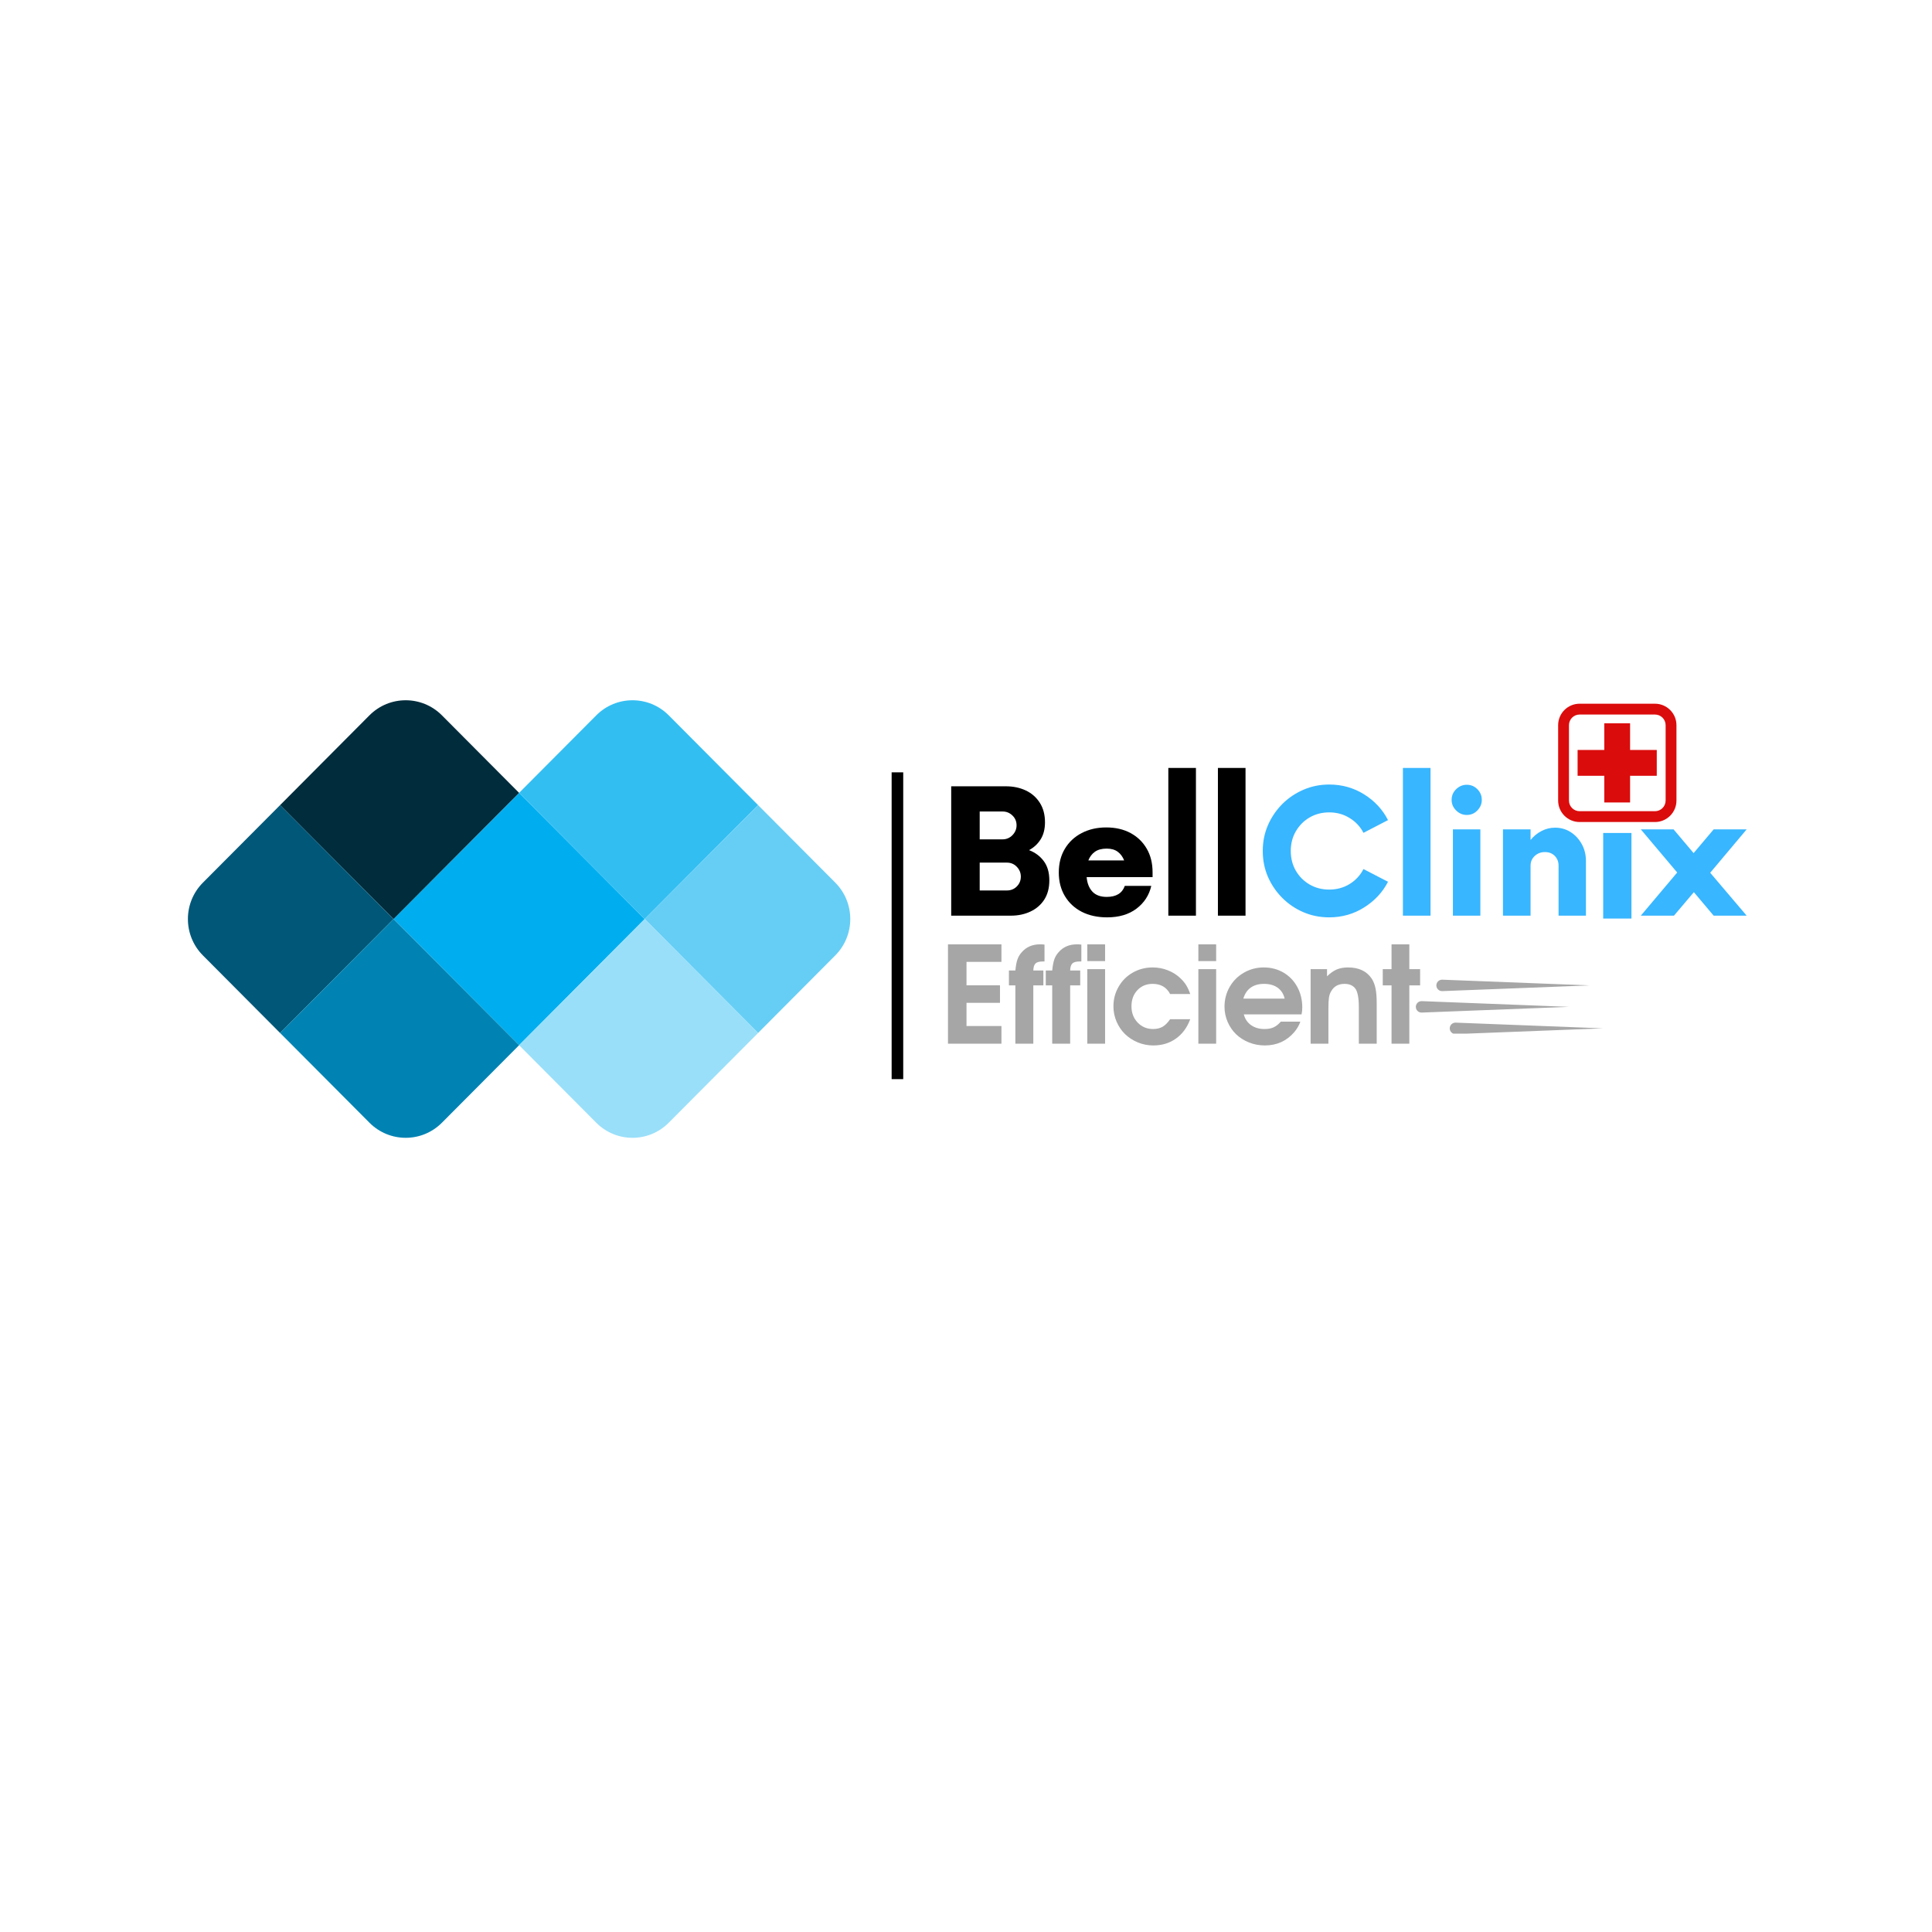
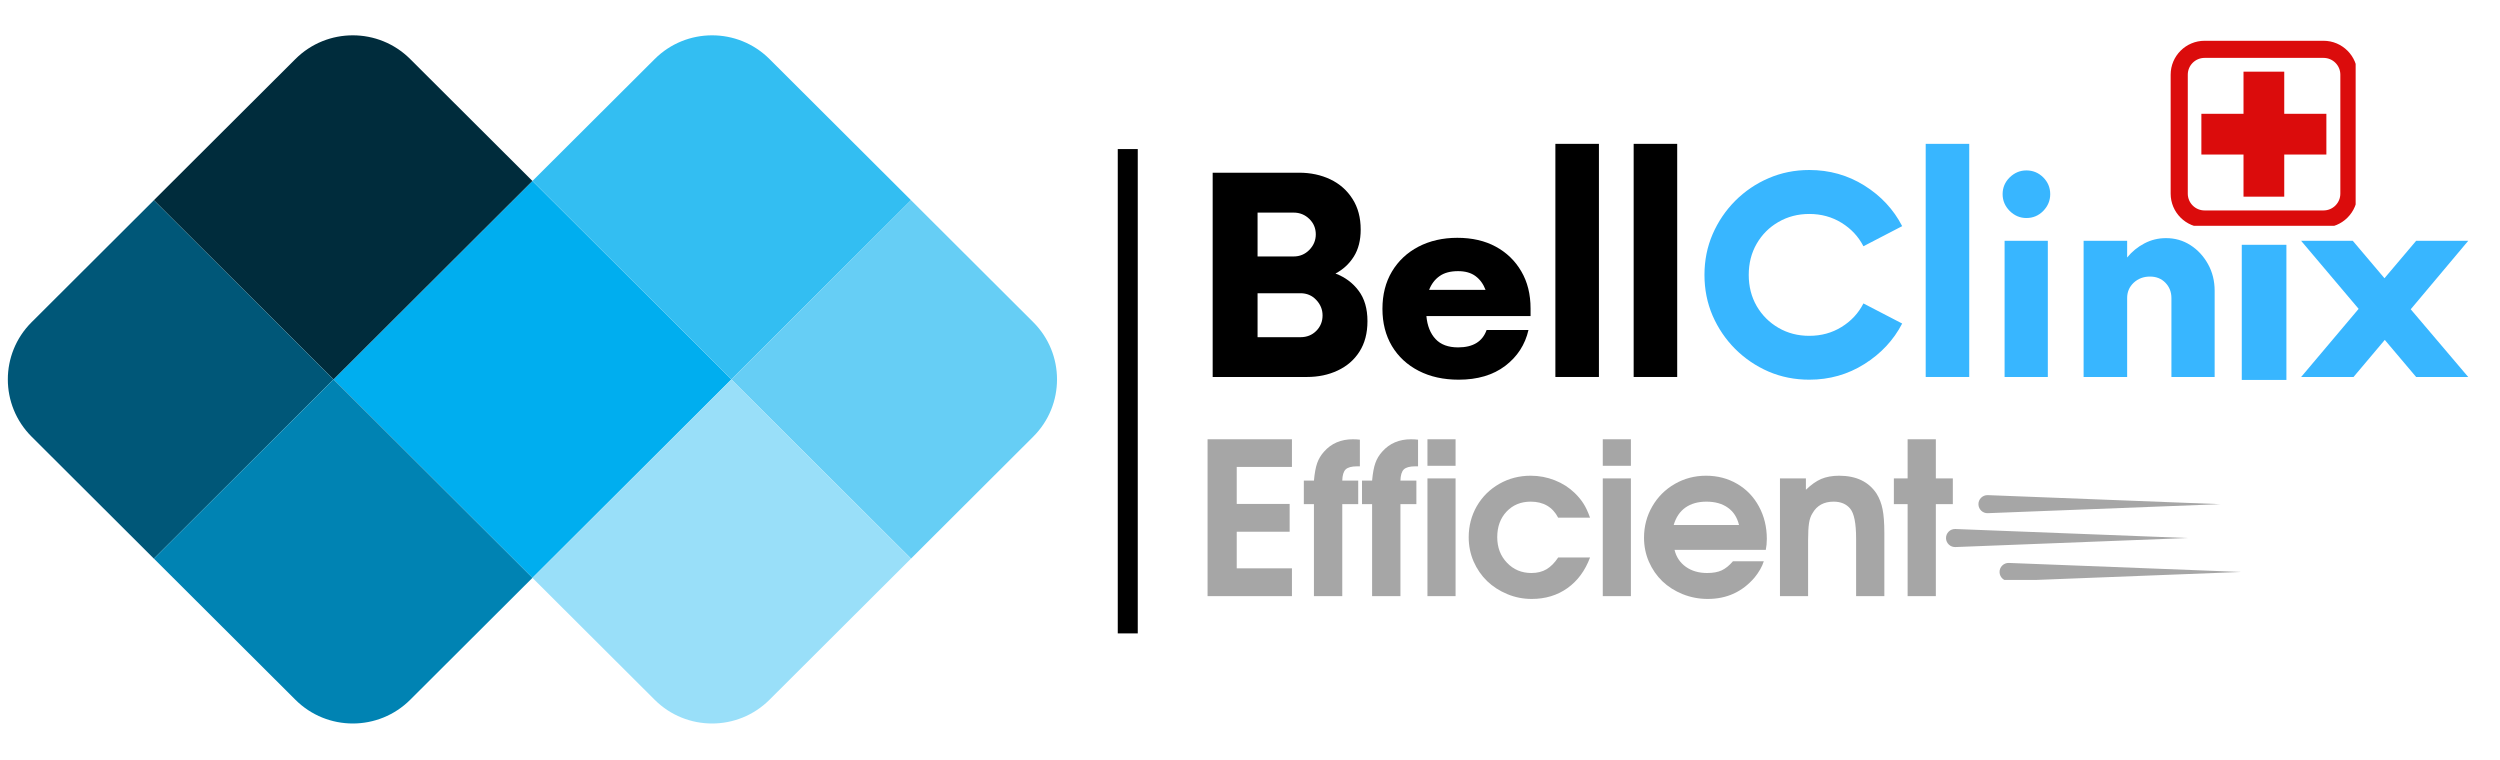
- <svg xmlns="http://www.w3.org/2000/svg" width="500" zoomAndPan="magnify" viewBox="0 0 375 375" height="500" preserveAspectRatio="xMidYMid meet" version="1.0">
+ <svg xmlns="http://www.w3.org/2000/svg" width="500" zoomAndPan="magnify" viewBox="0 0 375 114" height="152" preserveAspectRatio="xMidYMid meet" version="1.0">
  <defs>
    <g />
-     <clipPath id="02a3a76c9b">
-       <path d="M 311.176 161.676 L 316.664 161.676 L 316.664 178.301 L 311.176 178.301 Z M 311.176 161.676 " clip-rule="nonzero" />
+     <clipPath id="3ba0caa963">
+       <path d="M 336.266 36.719 L 342.961 36.719 L 342.961 57 L 336.266 57 Z M 336.266 36.719 " clip-rule="nonzero" />
    </clipPath>
-     <clipPath id="93c3148f2d">
-       <path d="M 302.43 136.59 L 325.68 136.59 L 325.68 159.84 L 302.43 159.84 Z M 302.43 136.59 " clip-rule="nonzero" />
+     <clipPath id="24e5a0a2fb">
+       <path d="M 325.598 6.117 L 353.348 6.117 L 353.348 33.867 L 325.598 33.867 Z M 325.598 6.117 " clip-rule="nonzero" />
    </clipPath>
-     <clipPath id="98b5fd8e7a">
-       <path d="M 278 190.129 L 309 190.129 L 309 193 L 278 193 Z M 278 190.129 " clip-rule="nonzero" />
+     <clipPath id="d6807ddf72">
+       <path d="M 296 74.238 L 334 74.238 L 334 77 L 296 77 Z M 296 74.238 " clip-rule="nonzero" />
    </clipPath>
-     <clipPath id="7f078193f9">
-       <path d="M 274.738 194 L 305 194 L 305 197 L 274.738 197 Z M 274.738 194 " clip-rule="nonzero" />
+     <clipPath id="7aadc15c39">
+       <path d="M 291.816 79 L 329 79 L 329 83 L 291.816 83 Z M 291.816 79 " clip-rule="nonzero" />
    </clipPath>
-     <clipPath id="49d3f5562a">
-       <path d="M 281 198 L 311.488 198 L 311.488 200.629 L 281 200.629 Z M 281 198 " clip-rule="nonzero" />
+     <clipPath id="ddc8a58928">
+       <path d="M 299 84 L 336.066 84 L 336.066 86.988 L 299 86.988 Z M 299 84 " clip-rule="nonzero" />
    </clipPath>
  </defs>
-   <path fill="#00aeef" d="M 100.758 202.871 L 76.383 178.383 L 83.41 171.32 C 83.41 171.32 83.414 171.316 83.414 171.316 L 100.758 153.895 L 118.102 171.316 C 118.105 171.32 118.105 171.32 118.105 171.324 L 125.133 178.383 Z M 100.758 202.871 " fill-opacity="1" fill-rule="nonzero" />
-   <path fill="#33bef2" d="M 100.758 153.895 L 115.738 138.844 C 119.621 134.945 125.918 134.945 129.801 138.844 L 147.145 156.27 L 125.133 178.383 L 118.105 171.324 C 118.102 171.324 118.102 171.32 118.098 171.316 Z M 100.758 153.895 " fill-opacity="1" fill-rule="nonzero" />
-   <path fill="#66cef5" d="M 125.133 178.383 L 147.145 156.27 L 162.125 171.316 C 166.008 175.219 166.008 181.547 162.125 185.445 L 147.145 200.496 Z M 125.133 178.383 " fill-opacity="1" fill-rule="nonzero" />
-   <path fill="#99dff9" d="M 125.133 178.383 L 147.141 200.5 L 129.797 217.922 C 125.914 221.824 119.617 221.824 115.734 217.922 L 100.754 202.871 Z M 125.133 178.383 " fill-opacity="1" fill-rule="nonzero" />
-   <path fill="#002c3c" d="M 76.383 178.383 L 54.367 156.27 L 71.711 138.844 C 75.594 134.945 81.891 134.945 85.773 138.844 L 100.07 153.207 L 100.754 153.895 L 83.41 171.316 C 83.41 171.316 83.41 171.32 83.41 171.32 Z M 76.383 178.383 " fill-opacity="1" fill-rule="nonzero" />
-   <path fill="#005778" d="M 76.383 178.383 L 54.367 200.5 L 39.387 185.449 C 35.504 181.547 35.5 175.223 39.387 171.32 L 54.367 156.27 Z M 76.383 178.383 " fill-opacity="1" fill-rule="nonzero" />
-   <path fill="#0083b3" d="M 71.711 217.918 L 54.367 200.496 L 76.383 178.383 L 100.758 202.871 L 85.777 217.918 C 81.891 221.824 75.598 221.824 71.711 217.918 Z M 71.711 217.918 " fill-opacity="1" fill-rule="nonzero" />
-   <path stroke-linecap="butt" transform="matrix(0, -0.75, 0.75, 0, 173.0665, 209.4597)" fill="none" stroke-linejoin="miter" d="M -0.002 1.5 L 79.399 1.5 " stroke="#000000" stroke-width="3" stroke-opacity="1" stroke-miterlimit="4" />
+   <path fill="#00aeef" d="M 79.867 86.676 L 50.027 56.91 L 58.633 48.328 C 58.633 48.328 58.637 48.324 58.637 48.324 L 79.867 27.145 L 101.098 48.324 C 101.102 48.328 101.102 48.328 101.105 48.332 L 109.707 56.91 Z M 79.867 86.676 " fill-opacity="1" fill-rule="nonzero" />
+   <path fill="#33bef2" d="M 79.867 27.145 L 98.207 8.855 C 102.961 4.113 110.668 4.113 115.422 8.855 L 136.652 30.031 L 109.703 56.91 L 101.102 48.332 C 101.098 48.332 101.098 48.328 101.094 48.324 Z M 79.867 27.145 " fill-opacity="1" fill-rule="nonzero" />
+   <path fill="#66cef5" d="M 109.703 56.91 L 136.652 30.031 L 154.988 48.324 C 159.742 53.066 159.742 60.754 154.988 65.496 L 136.652 83.789 Z M 109.703 56.91 " fill-opacity="1" fill-rule="nonzero" />
+   <path fill="#99dff9" d="M 109.703 56.91 L 136.648 83.793 L 115.418 104.969 C 110.664 109.711 102.957 109.711 98.203 104.969 L 79.863 86.676 Z M 109.703 56.91 " fill-opacity="1" fill-rule="nonzero" />
+   <path fill="#002c3c" d="M 50.027 56.91 L 23.082 30.031 L 44.312 8.855 C 49.066 4.113 56.773 4.113 61.527 8.855 L 79.027 26.309 L 79.863 27.145 L 58.633 48.324 C 58.633 48.324 58.633 48.328 58.629 48.328 Z M 50.027 56.91 " fill-opacity="1" fill-rule="nonzero" />
+   <path fill="#005778" d="M 50.027 56.91 L 23.082 83.793 L 4.742 65.5 C -0.012 60.758 -0.016 53.07 4.742 48.328 L 23.082 30.035 Z M 50.027 56.91 " fill-opacity="1" fill-rule="nonzero" />
+   <path fill="#0083b3" d="M 44.312 104.965 L 23.082 83.789 L 50.027 56.91 L 79.867 86.676 L 61.531 104.965 C 56.773 109.711 49.066 109.711 44.312 104.965 Z M 44.312 104.965 " fill-opacity="1" fill-rule="nonzero" />
+   <path stroke-linecap="butt" transform="matrix(0, -0.75, 0.75, 0, 167.6657, 95.00759)" fill="none" stroke-linejoin="miter" d="M -0 1.998 L 96.859 1.998 " stroke="#000000" stroke-width="4" stroke-opacity="1" stroke-miterlimit="4" />
  <g fill="#000000" fill-opacity="1">
-     <g transform="translate(182.159, 177.7294)">
+     <g transform="translate(178.885, 56.54688)">
      <g>
-         <path d="M 17.578 -12.719 C 18.754 -12.27 19.703 -11.566 20.422 -10.609 C 21.148 -9.648 21.516 -8.398 21.516 -6.859 C 21.516 -5.379 21.188 -4.129 20.531 -3.109 C 19.875 -2.098 18.977 -1.328 17.844 -0.797 C 16.719 -0.266 15.457 0 14.062 0 L 2.469 0 L 2.469 -25.109 L 13.094 -25.109 C 14.52 -25.109 15.805 -24.836 16.953 -24.297 C 18.098 -23.754 19.004 -22.957 19.672 -21.906 C 20.336 -20.863 20.672 -19.602 20.672 -18.125 C 20.672 -16.812 20.391 -15.707 19.828 -14.812 C 19.273 -13.926 18.523 -13.227 17.578 -12.719 Z M 15.156 -17.531 C 15.156 -18.289 14.891 -18.926 14.359 -19.438 C 13.828 -19.957 13.188 -20.219 12.438 -20.219 L 8 -20.219 L 8 -14.812 L 12.438 -14.812 C 13.188 -14.812 13.828 -15.082 14.359 -15.625 C 14.891 -16.176 15.156 -16.812 15.156 -17.531 Z M 13.266 -4.891 C 14.047 -4.891 14.691 -5.148 15.203 -5.672 C 15.723 -6.191 15.984 -6.828 15.984 -7.578 C 15.984 -8.305 15.723 -8.941 15.203 -9.484 C 14.691 -10.023 14.047 -10.297 13.266 -10.297 L 8 -10.297 L 8 -4.891 Z M 13.266 -4.891 " />
+         <path d="M 21.438 -15.516 C 22.875 -14.973 24.031 -14.113 24.906 -12.938 C 25.789 -11.77 26.234 -10.25 26.234 -8.375 C 26.234 -6.57 25.832 -5.047 25.031 -3.797 C 24.238 -2.555 23.148 -1.613 21.766 -0.969 C 20.391 -0.32 18.852 0 17.156 0 L 3.016 0 L 3.016 -30.641 L 15.984 -30.641 C 17.711 -30.641 19.273 -30.305 20.672 -29.641 C 22.066 -28.973 23.172 -28 23.984 -26.719 C 24.805 -25.445 25.219 -23.91 25.219 -22.109 C 25.219 -20.504 24.875 -19.156 24.188 -18.062 C 23.508 -16.977 22.594 -16.129 21.438 -15.516 Z M 18.484 -21.391 C 18.484 -22.305 18.16 -23.078 17.516 -23.703 C 16.867 -24.336 16.082 -24.656 15.156 -24.656 L 9.75 -24.656 L 9.75 -18.078 L 15.156 -18.078 C 16.082 -18.078 16.867 -18.406 17.516 -19.062 C 18.16 -19.727 18.484 -20.504 18.484 -21.391 Z M 16.188 -5.969 C 17.133 -5.969 17.922 -6.281 18.547 -6.906 C 19.18 -7.539 19.5 -8.316 19.5 -9.234 C 19.5 -10.117 19.18 -10.895 18.547 -11.562 C 17.922 -12.227 17.133 -12.562 16.188 -12.562 L 9.75 -12.562 L 9.75 -5.969 Z M 16.188 -5.969 " />
      </g>
    </g>
  </g>
  <g fill="#000000" fill-opacity="1">
-     <g transform="translate(204.2141, 177.7294)">
+     <g transform="translate(205.788, 56.54688)">
      <g>
-         <path d="M 19.5 -8.406 L 19.5 -7.484 L 6.703 -7.484 C 6.805 -6.285 7.18 -5.344 7.828 -4.656 C 8.473 -3.977 9.395 -3.641 10.594 -3.641 C 12.438 -3.641 13.609 -4.352 14.109 -5.781 L 19.25 -5.781 C 18.832 -3.969 17.875 -2.492 16.375 -1.359 C 14.883 -0.234 12.984 0.328 10.672 0.328 C 8.805 0.328 7.164 -0.031 5.75 -0.75 C 4.344 -1.477 3.25 -2.5 2.469 -3.812 C 1.688 -5.125 1.297 -6.645 1.297 -8.375 C 1.297 -10.133 1.688 -11.664 2.469 -12.969 C 3.25 -14.281 4.336 -15.301 5.734 -16.031 C 7.129 -16.758 8.719 -17.125 10.5 -17.125 C 12.312 -17.125 13.891 -16.758 15.234 -16.031 C 16.578 -15.301 17.625 -14.285 18.375 -12.984 C 19.125 -11.691 19.5 -10.164 19.5 -8.406 Z M 10.594 -13.016 C 9.645 -13.016 8.883 -12.812 8.312 -12.406 C 7.738 -12 7.312 -11.438 7.031 -10.719 L 13.984 -10.719 C 13.703 -11.438 13.285 -12 12.734 -12.406 C 12.191 -12.812 11.477 -13.016 10.594 -13.016 Z M 10.594 -13.016 " />
+         <path d="M 23.797 -10.266 L 23.797 -9.141 L 8.172 -9.141 C 8.305 -7.672 8.766 -6.52 9.547 -5.688 C 10.328 -4.852 11.453 -4.438 12.922 -4.438 C 15.16 -4.438 16.586 -5.305 17.203 -7.047 L 23.484 -7.047 C 22.973 -4.836 21.805 -3.039 19.984 -1.656 C 18.16 -0.281 15.836 0.406 13.016 0.406 C 10.734 0.406 8.734 -0.035 7.016 -0.922 C 5.297 -1.805 3.957 -3.047 3 -4.641 C 2.051 -6.242 1.578 -8.102 1.578 -10.219 C 1.578 -12.352 2.051 -14.219 3 -15.812 C 3.957 -17.414 5.285 -18.66 6.984 -19.547 C 8.691 -20.43 10.633 -20.875 12.812 -20.875 C 15.031 -20.875 16.953 -20.43 18.578 -19.547 C 20.211 -18.66 21.488 -17.426 22.406 -15.844 C 23.332 -14.27 23.797 -12.41 23.797 -10.266 Z M 12.922 -15.875 C 11.766 -15.875 10.836 -15.625 10.141 -15.125 C 9.441 -14.633 8.922 -13.945 8.578 -13.062 L 17.047 -13.062 C 16.711 -13.945 16.211 -14.633 15.547 -15.125 C 14.879 -15.625 14.004 -15.875 12.922 -15.875 Z M 12.922 -15.875 " />
      </g>
    </g>
  </g>
  <g fill="#000000" fill-opacity="1">
-     <g transform="translate(224.3022, 177.7294)">
+     <g transform="translate(230.2917, 56.54688)">
      <g>
-         <path d="M 2.469 0 L 2.469 -28.672 L 7.828 -28.672 L 7.828 0 Z M 2.469 0 " />
+         <path d="M 3.016 0 L 3.016 -34.969 L 9.547 -34.969 L 9.547 0 Z M 3.016 0 " />
      </g>
    </g>
  </g>
  <g fill="#000000" fill-opacity="1">
-     <g transform="translate(233.9276, 177.7294)">
+     <g transform="translate(242.0329, 56.54688)">
      <g>
-         <path d="M 2.469 0 L 2.469 -28.672 L 7.828 -28.672 L 7.828 0 Z M 2.469 0 " />
+         <path d="M 3.016 0 L 3.016 -34.969 L 9.547 -34.969 L 9.547 0 Z M 3.016 0 " />
      </g>
    </g>
  </g>
  <g fill="#38b6ff" fill-opacity="1">
-     <g transform="translate(243.5536, 177.7294)">
+     <g transform="translate(253.7796, 56.54688)">
      <g>
-         <path d="M 14.438 0.328 C 12.656 0.328 10.988 -0.004 9.438 -0.672 C 7.883 -1.336 6.516 -2.266 5.328 -3.453 C 4.148 -4.641 3.223 -6.004 2.547 -7.547 C 1.879 -9.098 1.547 -10.77 1.547 -12.562 C 1.547 -14.344 1.879 -16.004 2.547 -17.547 C 3.223 -19.098 4.148 -20.469 5.328 -21.656 C 6.516 -22.844 7.883 -23.77 9.438 -24.438 C 10.988 -25.113 12.656 -25.453 14.438 -25.453 C 16.926 -25.453 19.188 -24.816 21.219 -23.547 C 23.258 -22.273 24.805 -20.609 25.859 -18.547 L 21.094 -16.078 C 20.477 -17.273 19.582 -18.234 18.406 -18.953 C 17.238 -19.68 15.914 -20.047 14.438 -20.047 C 13.039 -20.047 11.773 -19.719 10.641 -19.062 C 9.516 -18.406 8.625 -17.508 7.969 -16.375 C 7.312 -15.25 6.984 -13.977 6.984 -12.562 C 6.984 -11.133 7.312 -9.852 7.969 -8.719 C 8.625 -7.594 9.516 -6.703 10.641 -6.047 C 11.773 -5.391 13.039 -5.062 14.438 -5.062 C 15.914 -5.062 17.238 -5.422 18.406 -6.141 C 19.582 -6.867 20.477 -7.836 21.094 -9.047 L 25.859 -6.578 C 24.805 -4.535 23.258 -2.875 21.219 -1.594 C 19.188 -0.312 16.926 0.328 14.438 0.328 Z M 14.438 0.328 " />
+         <path d="M 17.609 0.406 C 15.43 0.406 13.395 0 11.5 -0.812 C 9.613 -1.633 7.945 -2.766 6.5 -4.203 C 5.062 -5.648 3.93 -7.316 3.109 -9.203 C 2.297 -11.098 1.891 -13.133 1.891 -15.312 C 1.891 -17.488 2.297 -19.52 3.109 -21.406 C 3.93 -23.301 5.062 -24.973 6.5 -26.422 C 7.945 -27.867 9.613 -29 11.5 -29.812 C 13.395 -30.633 15.43 -31.047 17.609 -31.047 C 20.641 -31.047 23.395 -30.27 25.875 -28.719 C 28.363 -27.164 30.254 -25.133 31.547 -22.625 L 25.734 -19.609 C 24.984 -21.066 23.891 -22.238 22.453 -23.125 C 21.023 -24.008 19.41 -24.453 17.609 -24.453 C 15.91 -24.453 14.367 -24.051 12.984 -23.25 C 11.609 -22.457 10.52 -21.367 9.719 -19.984 C 8.926 -18.609 8.531 -17.051 8.531 -15.312 C 8.531 -13.582 8.926 -12.023 9.719 -10.641 C 10.52 -9.266 11.609 -8.176 12.984 -7.375 C 14.367 -6.57 15.91 -6.172 17.609 -6.172 C 19.41 -6.172 21.023 -6.613 22.453 -7.5 C 23.891 -8.383 24.984 -9.562 25.734 -11.031 L 31.547 -8.016 C 30.254 -5.523 28.363 -3.5 25.875 -1.938 C 23.395 -0.375 20.641 0.406 17.609 0.406 Z M 17.609 0.406 " />
      </g>
    </g>
  </g>
  <g fill="#38b6ff" fill-opacity="1">
-     <g transform="translate(269.8355, 177.7294)">
+     <g transform="translate(285.8386, 56.54688)">
      <g>
-         <path d="M 2.469 0 L 2.469 -28.672 L 7.828 -28.672 L 7.828 0 Z M 2.469 0 " />
+         <path d="M 3.016 0 L 3.016 -34.969 L 9.547 -34.969 L 9.547 0 Z M 3.016 0 " />
      </g>
    </g>
  </g>
  <g fill="#38b6ff" fill-opacity="1">
-     <g transform="translate(279.461, 177.7294)">
+     <g transform="translate(297.5798, 56.54688)">
      <g>
-         <path d="M 5.234 -19.547 C 4.453 -19.547 3.766 -19.836 3.172 -20.422 C 2.586 -21.004 2.297 -21.688 2.297 -22.469 C 2.297 -23.281 2.586 -23.973 3.172 -24.547 C 3.766 -25.117 4.453 -25.406 5.234 -25.406 C 6.047 -25.406 6.734 -25.117 7.297 -24.547 C 7.867 -23.973 8.156 -23.281 8.156 -22.469 C 8.156 -21.688 7.867 -21.004 7.297 -20.422 C 6.734 -19.836 6.047 -19.547 5.234 -19.547 Z M 2.547 0 L 2.547 -16.75 L 7.875 -16.75 L 7.875 0 Z M 2.547 0 " />
+         <path d="M 6.375 -23.844 C 5.426 -23.844 4.594 -24.195 3.875 -24.906 C 3.164 -25.625 2.812 -26.461 2.812 -27.422 C 2.812 -28.398 3.164 -29.238 3.875 -29.938 C 4.594 -30.633 5.426 -30.984 6.375 -30.984 C 7.363 -30.984 8.207 -30.633 8.906 -29.938 C 9.602 -29.238 9.953 -28.398 9.953 -27.422 C 9.953 -26.461 9.602 -25.625 8.906 -24.906 C 8.207 -24.195 7.363 -23.844 6.375 -23.844 Z M 3.109 0 L 3.109 -20.422 L 9.594 -20.422 L 9.594 0 Z M 3.109 0 " />
      </g>
    </g>
  </g>
  <g fill="#38b6ff" fill-opacity="1">
-     <g transform="translate(289.2538, 177.7294)">
+     <g transform="translate(309.5252, 56.54688)">
      <g>
-         <path d="M 12.594 -17.078 C 13.707 -17.078 14.711 -16.789 15.609 -16.219 C 16.504 -15.645 17.223 -14.867 17.766 -13.891 C 18.305 -12.922 18.578 -11.82 18.578 -10.594 L 18.578 0 L 13.266 0 L 13.266 -9.703 C 13.266 -10.461 13.02 -11.094 12.531 -11.594 C 12.039 -12.094 11.406 -12.344 10.625 -12.344 C 9.844 -12.344 9.18 -12.094 8.641 -11.594 C 8.098 -11.094 7.828 -10.461 7.828 -9.703 L 7.828 0 L 2.469 0 L 2.469 -16.75 L 7.828 -16.75 L 7.828 -14.688 C 8.41 -15.414 9.113 -15.992 9.938 -16.422 C 10.758 -16.859 11.645 -17.078 12.594 -17.078 Z M 12.594 -17.078 " />
+         <path d="M 15.375 -20.828 C 16.727 -20.828 17.945 -20.477 19.031 -19.781 C 20.125 -19.082 21.004 -18.133 21.672 -16.938 C 22.336 -15.75 22.672 -14.41 22.672 -12.922 L 22.672 0 L 16.188 0 L 16.188 -11.844 C 16.188 -12.758 15.883 -13.523 15.281 -14.141 C 14.688 -14.754 13.914 -15.062 12.969 -15.062 C 12.008 -15.062 11.195 -14.754 10.531 -14.141 C 9.875 -13.523 9.547 -12.758 9.547 -11.844 L 9.547 0 L 3.016 0 L 3.016 -20.422 L 9.547 -20.422 L 9.547 -17.922 C 10.266 -18.805 11.125 -19.508 12.125 -20.031 C 13.125 -20.562 14.207 -20.828 15.375 -20.828 Z M 15.375 -20.828 " />
      </g>
    </g>
  </g>
  <g fill="#f10000" fill-opacity="1">
-     <g transform="translate(309.3075, 177.7294)">
+     <g transform="translate(333.9827, 56.54688)">
      <g />
    </g>
  </g>
  <g fill="#38b6ff" fill-opacity="1">
-     <g transform="translate(318.6825, 177.7294)">
+     <g transform="translate(345.4202, 56.54688)">
      <g>
-         <path d="M 20.344 -16.75 L 13.266 -8.328 L 20.344 0 L 13.938 0 L 10.094 -4.562 L 6.234 0 L -0.203 0 L 6.859 -8.375 L -0.203 -16.75 L 6.156 -16.75 L 10.047 -12.141 L 13.938 -16.75 Z M 20.344 -16.75 " />
+         <path d="M 24.812 -20.422 L 16.188 -10.156 L 24.812 0 L 17 0 L 12.297 -5.562 L 7.609 0 L -0.25 0 L 8.375 -10.219 L -0.25 -20.422 L 7.5 -20.422 L 12.25 -14.812 L 17 -20.422 Z M 24.812 -20.422 " />
      </g>
    </g>
  </g>
-   <g clip-path="url(#02a3a76c9b)">
-     <path fill="#38b6ff" d="M 311.176 161.676 L 316.664 161.676 L 316.664 178.293 L 311.176 178.293 Z M 311.176 161.676 " fill-opacity="1" fill-rule="nonzero" />
+   <g clip-path="url(#3ba0caa963)">
+     <path fill="#38b6ff" d="M 336.266 36.719 L 342.961 36.719 L 342.961 56.988 L 336.266 56.988 Z M 336.266 36.719 " fill-opacity="1" fill-rule="nonzero" />
  </g>
-   <g clip-path="url(#93c3148f2d)">
-     <path fill="#db0c0c" d="M 306.602 138.691 C 305.461 138.691 304.535 139.617 304.535 140.758 L 304.535 155.387 C 304.535 156.527 305.461 157.453 306.602 157.453 L 321.23 157.453 C 322.371 157.453 323.297 156.527 323.297 155.387 L 323.297 140.758 C 323.297 139.617 322.371 138.691 321.23 138.691 Z M 321.23 159.555 L 306.602 159.555 C 304.301 159.555 302.434 157.688 302.434 155.387 L 302.434 140.758 C 302.434 138.457 304.301 136.59 306.602 136.59 L 321.23 136.59 C 323.531 136.59 325.398 138.457 325.398 140.758 L 325.398 155.387 C 325.398 157.688 323.531 159.555 321.23 159.555 " fill-opacity="1" fill-rule="nonzero" />
+   <g clip-path="url(#24e5a0a2fb)">
+     <path fill="#db0c0c" d="M 330.684 8.684 C 329.297 8.684 328.168 9.812 328.168 11.199 L 328.168 29.051 C 328.168 30.438 329.297 31.566 330.684 31.566 L 348.531 31.566 C 349.922 31.566 351.051 30.438 351.051 29.051 L 351.051 11.199 C 351.051 9.812 349.922 8.684 348.531 8.684 Z M 348.531 34.133 L 330.684 34.133 C 327.879 34.133 325.598 31.855 325.598 29.051 L 325.598 11.199 C 325.598 8.398 327.879 6.117 330.684 6.117 L 348.531 6.117 C 351.336 6.117 353.617 8.398 353.617 11.199 L 353.617 29.051 C 353.617 31.855 351.336 34.133 348.531 34.133 " fill-opacity="1" fill-rule="nonzero" />
  </g>
-   <path fill="#db0c0c" d="M 316.398 155.758 L 311.391 155.758 L 311.391 140.387 L 316.398 140.387 L 316.398 155.758 " fill-opacity="1" fill-rule="nonzero" />
-   <path fill="#db0c0c" d="M 306.211 150.578 L 306.211 145.566 L 321.578 145.566 L 321.578 150.578 L 306.211 150.578 " fill-opacity="1" fill-rule="nonzero" />
-   <g clip-path="url(#98b5fd8e7a)">
-     <path fill="#a6a6a6" d="M 279.949 190.156 C 279.949 190.156 308.531 191.266 308.531 191.266 C 308.531 191.266 279.949 192.375 279.949 192.375 C 279.34 192.402 278.824 191.922 278.797 191.309 C 278.77 190.668 279.309 190.129 279.949 190.156 Z M 279.949 190.156 " fill-opacity="1" fill-rule="nonzero" />
+   <path fill="#db0c0c" d="M 342.637 29.5 L 336.527 29.5 L 336.527 10.75 L 342.637 10.75 L 342.637 29.5 " fill-opacity="1" fill-rule="nonzero" />
+   <path fill="#db0c0c" d="M 330.207 23.18 L 330.207 17.07 L 348.957 17.07 L 348.957 23.18 L 330.207 23.18 " fill-opacity="1" fill-rule="nonzero" />
+   <g clip-path="url(#d6807ddf72)">
+     <path fill="#a6a6a6" d="M 298.172 74.27 C 298.172 74.27 333.035 75.625 333.035 75.625 C 333.035 75.625 298.172 76.977 298.172 76.977 C 297.426 77.008 296.797 76.426 296.766 75.676 C 296.73 74.895 297.387 74.238 298.172 74.27 Z M 298.172 74.27 " fill-opacity="1" fill-rule="nonzero" />
  </g>
-   <g clip-path="url(#7f078193f9)">
-     <path fill="#a6a6a6" d="M 275.965 194.32 C 275.965 194.32 304.543 195.43 304.543 195.43 C 304.543 195.43 275.965 196.539 275.965 196.539 C 275.352 196.566 274.836 196.086 274.812 195.473 C 274.785 194.832 275.32 194.293 275.965 194.32 Z M 275.965 194.32 " fill-opacity="1" fill-rule="nonzero" />
+   <g clip-path="url(#7aadc15c39)">
+     <path fill="#a6a6a6" d="M 293.309 79.352 C 293.309 79.352 328.172 80.703 328.172 80.703 C 328.172 80.703 293.309 82.059 293.309 82.059 C 292.562 82.086 291.934 81.504 291.902 80.758 C 291.867 79.973 292.523 79.316 293.309 79.352 Z M 293.309 79.352 " fill-opacity="1" fill-rule="nonzero" />
  </g>
-   <g clip-path="url(#49d3f5562a)">
-     <path fill="#a6a6a6" d="M 282.547 198.492 C 282.547 198.492 311.125 199.602 311.125 199.602 C 311.125 199.602 282.547 200.711 282.547 200.711 C 281.934 200.734 281.418 200.258 281.395 199.645 C 281.367 199.004 281.906 198.465 282.547 198.492 Z M 282.547 198.492 " fill-opacity="1" fill-rule="nonzero" />
+   <g clip-path="url(#ddc8a58928)">
+     <path fill="#a6a6a6" d="M 301.34 84.441 C 301.34 84.441 336.203 85.793 336.203 85.793 C 336.203 85.793 301.34 87.148 301.34 87.148 C 300.594 87.176 299.961 86.594 299.934 85.848 C 299.898 85.062 300.555 84.406 301.34 84.441 Z M 301.34 84.441 " fill-opacity="1" fill-rule="nonzero" />
  </g>
  <g fill="#a6a6a6" fill-opacity="1">
-     <g transform="translate(182.159, 202.5764)">
+     <g transform="translate(178.885, 89.41997)">
      <g>
-         <path d="M 1.844 0 C 1.844 0 1.844 -6.426 1.844 -19.281 C 1.844 -19.281 5.301 -19.281 12.219 -19.281 C 12.219 -19.281 12.219 -18.145 12.219 -15.875 C 12.219 -15.875 9.957 -15.875 5.438 -15.875 C 5.438 -15.875 5.438 -14.359 5.438 -11.328 C 5.438 -11.328 7.602 -11.328 11.938 -11.328 C 11.938 -11.328 11.938 -10.191 11.938 -7.922 C 11.938 -7.922 9.77 -7.922 5.438 -7.922 C 5.438 -7.922 5.438 -6.422 5.438 -3.422 C 5.438 -3.422 7.695 -3.422 12.219 -3.422 C 12.219 -3.422 12.219 -2.281 12.219 0 C 12.219 0 8.758 0 1.844 0 Z M 1.844 0 " />
+         <path d="M 2.25 0 C 2.25 0 2.25 -7.844 2.25 -23.531 C 2.25 -23.531 6.469 -23.531 14.906 -23.531 C 14.906 -23.531 14.906 -22.145 14.906 -19.375 C 14.906 -19.375 12.145 -19.375 6.625 -19.375 C 6.625 -19.375 6.625 -17.523 6.625 -13.828 C 6.625 -13.828 9.27 -13.828 14.562 -13.828 C 14.562 -13.828 14.562 -12.438 14.562 -9.656 C 14.562 -9.656 11.914 -9.656 6.625 -9.656 C 6.625 -9.656 6.625 -7.828 6.625 -4.172 C 6.625 -4.172 9.383 -4.172 14.906 -4.172 C 14.906 -4.172 14.906 -2.781 14.906 0 C 14.906 0 10.688 0 2.25 0 Z M 2.25 0 " />
      </g>
    </g>
  </g>
  <g fill="#a6a6a6" fill-opacity="1">
-     <g transform="translate(195.316, 202.5764)">
+     <g transform="translate(194.9345, 89.41997)">
      <g>
-         <path d="M 1.766 0 C 1.766 0 1.766 -3.77 1.766 -11.312 C 1.766 -11.312 1.348 -11.312 0.516 -11.312 C 0.516 -11.312 0.516 -12.273 0.516 -14.203 C 0.516 -14.203 0.93 -14.203 1.766 -14.203 C 1.859 -15.129 1.992 -15.848 2.172 -16.359 C 2.348 -16.867 2.629 -17.336 3.016 -17.766 C 3.898 -18.773 5.078 -19.281 6.547 -19.281 C 6.848 -19.281 7.141 -19.266 7.422 -19.234 L 7.422 -15.953 C 7.422 -15.953 7.297 -15.953 7.047 -15.953 C 6.391 -15.953 5.93 -15.82 5.672 -15.562 C 5.41 -15.312 5.27 -14.859 5.25 -14.203 L 7.203 -14.203 C 7.203 -14.203 7.203 -13.238 7.203 -11.312 C 7.203 -11.312 6.551 -11.312 5.25 -11.312 C 5.25 -11.312 5.25 -7.539 5.25 0 C 5.25 0 4.086 0 1.766 0 Z M 1.766 0 " />
+         <path d="M 2.156 0 C 2.156 0 2.156 -4.598 2.156 -13.797 C 2.156 -13.797 1.648 -13.797 0.641 -13.797 C 0.641 -13.797 0.641 -14.973 0.641 -17.328 C 0.641 -17.328 1.145 -17.328 2.156 -17.328 C 2.258 -18.461 2.422 -19.336 2.641 -19.953 C 2.859 -20.578 3.203 -21.148 3.672 -21.672 C 4.766 -22.91 6.207 -23.531 8 -23.531 C 8.363 -23.531 8.711 -23.508 9.047 -23.469 L 9.047 -19.469 C 9.047 -19.469 8.898 -19.469 8.609 -19.469 C 7.797 -19.469 7.227 -19.312 6.906 -19 C 6.594 -18.688 6.426 -18.129 6.406 -17.328 L 8.797 -17.328 C 8.797 -17.328 8.797 -16.148 8.797 -13.797 C 8.797 -13.797 8 -13.797 6.406 -13.797 C 6.406 -13.797 6.406 -9.195 6.406 0 C 6.406 0 4.988 0 2.156 0 Z M 2.156 0 " />
      </g>
    </g>
  </g>
  <g fill="#a6a6a6" fill-opacity="1">
-     <g transform="translate(202.4684, 202.5764)">
+     <g transform="translate(203.6593, 89.41997)">
      <g>
-         <path d="M 1.766 0 C 1.766 0 1.766 -3.77 1.766 -11.312 C 1.766 -11.312 1.348 -11.312 0.516 -11.312 C 0.516 -11.312 0.516 -12.273 0.516 -14.203 C 0.516 -14.203 0.93 -14.203 1.766 -14.203 C 1.859 -15.129 1.992 -15.848 2.172 -16.359 C 2.348 -16.867 2.629 -17.336 3.016 -17.766 C 3.898 -18.773 5.078 -19.281 6.547 -19.281 C 6.848 -19.281 7.141 -19.266 7.422 -19.234 L 7.422 -15.953 C 7.422 -15.953 7.297 -15.953 7.047 -15.953 C 6.391 -15.953 5.93 -15.82 5.672 -15.562 C 5.41 -15.312 5.27 -14.859 5.25 -14.203 L 7.203 -14.203 C 7.203 -14.203 7.203 -13.238 7.203 -11.312 C 7.203 -11.312 6.551 -11.312 5.25 -11.312 C 5.25 -11.312 5.25 -7.539 5.25 0 C 5.25 0 4.086 0 1.766 0 Z M 1.766 0 " />
+         <path d="M 2.156 0 C 2.156 0 2.156 -4.598 2.156 -13.797 C 2.156 -13.797 1.648 -13.797 0.641 -13.797 C 0.641 -13.797 0.641 -14.973 0.641 -17.328 C 0.641 -17.328 1.145 -17.328 2.156 -17.328 C 2.258 -18.461 2.422 -19.336 2.641 -19.953 C 2.859 -20.578 3.203 -21.148 3.672 -21.672 C 4.766 -22.91 6.207 -23.531 8 -23.531 C 8.363 -23.531 8.711 -23.508 9.047 -23.469 L 9.047 -19.469 C 9.047 -19.469 8.898 -19.469 8.609 -19.469 C 7.797 -19.469 7.227 -19.312 6.906 -19 C 6.594 -18.688 6.426 -18.129 6.406 -17.328 L 8.797 -17.328 C 8.797 -17.328 8.797 -16.148 8.797 -13.797 C 8.797 -13.797 8 -13.797 6.406 -13.797 C 6.406 -13.797 6.406 -9.195 6.406 0 C 6.406 0 4.988 0 2.156 0 Z M 2.156 0 " />
      </g>
    </g>
  </g>
  <g fill="#a6a6a6" fill-opacity="1">
-     <g transform="translate(209.6208, 202.5764)">
+     <g transform="translate(212.384, 89.41997)">
      <g>
-         <path d="M 1.422 0 C 1.422 0 1.422 -4.82 1.422 -14.469 C 1.422 -14.469 2.57 -14.469 4.875 -14.469 C 4.875 -14.469 4.875 -9.645 4.875 0 C 4.875 0 3.723 0 1.422 0 Z M 1.422 -16.031 C 1.422 -16.031 1.422 -17.113 1.422 -19.281 C 1.422 -19.281 2.57 -19.281 4.875 -19.281 C 4.875 -19.281 4.875 -18.195 4.875 -16.031 C 4.875 -16.031 3.723 -16.031 1.422 -16.031 Z M 1.422 -16.031 " />
+         <path d="M 1.734 0 C 1.734 0 1.734 -5.883 1.734 -17.656 C 1.734 -17.656 3.141 -17.656 5.953 -17.656 C 5.953 -17.656 5.953 -11.77 5.953 0 C 5.953 0 4.547 0 1.734 0 Z M 1.734 -19.547 C 1.734 -19.547 1.734 -20.875 1.734 -23.531 C 1.734 -23.531 3.141 -23.531 5.953 -23.531 C 5.953 -23.531 5.953 -22.203 5.953 -19.547 C 5.953 -19.547 4.547 -19.547 1.734 -19.547 Z M 1.734 -19.547 " />
      </g>
    </g>
  </g>
  <g fill="#a6a6a6" fill-opacity="1">
-     <g transform="translate(215.3835, 202.5764)">
+     <g transform="translate(219.4137, 89.41997)">
      <g>
-         <path d="M 11.734 -4.75 C 11.734 -4.75 13.035 -4.75 15.641 -4.75 C 15.035 -3.125 14.109 -1.867 12.859 -0.984 C 11.617 -0.098 10.156 0.344 8.469 0.344 C 7.414 0.344 6.41 0.145 5.453 -0.25 C 4.492 -0.656 3.672 -1.191 2.984 -1.859 C 2.297 -2.535 1.75 -3.336 1.344 -4.266 C 0.938 -5.203 0.734 -6.191 0.734 -7.234 C 0.734 -8.617 1.066 -9.891 1.734 -11.047 C 2.398 -12.211 3.316 -13.129 4.484 -13.797 C 5.66 -14.461 6.945 -14.797 8.344 -14.797 C 9.383 -14.797 10.375 -14.609 11.312 -14.234 C 12.25 -13.867 13.07 -13.344 13.781 -12.656 C 14.238 -12.207 14.598 -11.77 14.859 -11.344 C 15.129 -10.914 15.391 -10.348 15.641 -9.641 L 11.734 -9.641 C 11.047 -10.953 9.914 -11.609 8.344 -11.609 C 7.145 -11.609 6.16 -11.203 5.391 -10.391 C 4.617 -9.578 4.234 -8.531 4.234 -7.25 C 4.234 -5.988 4.633 -4.938 5.438 -4.094 C 6.238 -3.258 7.238 -2.844 8.438 -2.844 C 9.156 -2.844 9.773 -2.992 10.297 -3.297 C 10.816 -3.609 11.297 -4.094 11.734 -4.75 Z M 11.734 -4.75 " />
+         <path d="M 14.312 -5.797 C 14.312 -5.797 15.906 -5.797 19.094 -5.797 C 18.352 -3.816 17.223 -2.285 15.703 -1.203 C 14.18 -0.117 12.391 0.422 10.328 0.422 C 9.047 0.422 7.82 0.176 6.656 -0.312 C 5.488 -0.801 4.484 -1.453 3.641 -2.266 C 2.797 -3.086 2.125 -4.066 1.625 -5.203 C 1.133 -6.348 0.891 -7.555 0.891 -8.828 C 0.891 -10.523 1.297 -12.082 2.109 -13.5 C 2.93 -14.914 4.055 -16.031 5.484 -16.844 C 6.91 -17.656 8.477 -18.062 10.188 -18.062 C 11.457 -18.062 12.664 -17.832 13.812 -17.375 C 14.957 -16.926 15.957 -16.285 16.812 -15.453 C 17.375 -14.898 17.816 -14.359 18.141 -13.828 C 18.473 -13.305 18.789 -12.617 19.094 -11.766 L 14.312 -11.766 C 13.477 -13.367 12.102 -14.172 10.188 -14.172 C 8.719 -14.172 7.516 -13.676 6.578 -12.688 C 5.641 -11.695 5.172 -10.414 5.172 -8.844 C 5.172 -7.301 5.66 -6.02 6.641 -5 C 7.617 -3.977 8.836 -3.469 10.297 -3.469 C 11.172 -3.469 11.926 -3.656 12.562 -4.031 C 13.195 -4.406 13.781 -4.992 14.312 -5.797 Z M 14.312 -5.797 " />
      </g>
    </g>
  </g>
  <g fill="#a6a6a6" fill-opacity="1">
-     <g transform="translate(231.1795, 202.5764)">
+     <g transform="translate(238.6823, 89.41997)">
      <g>
-         <path d="M 1.422 0 C 1.422 0 1.422 -4.82 1.422 -14.469 C 1.422 -14.469 2.57 -14.469 4.875 -14.469 C 4.875 -14.469 4.875 -9.645 4.875 0 C 4.875 0 3.723 0 1.422 0 Z M 1.422 -16.031 C 1.422 -16.031 1.422 -17.113 1.422 -19.281 C 1.422 -19.281 2.57 -19.281 4.875 -19.281 C 4.875 -19.281 4.875 -18.195 4.875 -16.031 C 4.875 -16.031 3.723 -16.031 1.422 -16.031 Z M 1.422 -16.031 " />
+         <path d="M 1.734 0 C 1.734 0 1.734 -5.883 1.734 -17.656 C 1.734 -17.656 3.141 -17.656 5.953 -17.656 C 5.953 -17.656 5.953 -11.77 5.953 0 C 5.953 0 4.547 0 1.734 0 Z M 1.734 -19.547 C 1.734 -19.547 1.734 -20.875 1.734 -23.531 C 1.734 -23.531 3.141 -23.531 5.953 -23.531 C 5.953 -23.531 5.953 -22.203 5.953 -19.547 C 5.953 -19.547 4.547 -19.547 1.734 -19.547 Z M 1.734 -19.547 " />
      </g>
    </g>
  </g>
  <g fill="#a6a6a6" fill-opacity="1">
-     <g transform="translate(236.9423, 202.5764)">
+     <g transform="translate(245.712, 89.41997)">
      <g>
-         <path d="M 15.688 -5.688 C 15.688 -5.688 11.953 -5.688 4.484 -5.688 C 4.703 -4.812 5.164 -4.117 5.875 -3.609 C 6.594 -3.098 7.461 -2.844 8.484 -2.844 C 9.203 -2.844 9.797 -2.953 10.266 -3.172 C 10.742 -3.391 11.211 -3.758 11.672 -4.281 L 15.453 -4.281 C 15.242 -3.625 14.859 -2.953 14.297 -2.266 C 12.805 -0.523 10.895 0.344 8.562 0.344 C 7.477 0.344 6.453 0.148 5.484 -0.234 C 4.516 -0.629 3.68 -1.16 2.984 -1.828 C 2.297 -2.492 1.75 -3.289 1.344 -4.219 C 0.938 -5.156 0.734 -6.141 0.734 -7.172 C 0.734 -8.566 1.066 -9.848 1.734 -11.016 C 2.41 -12.191 3.332 -13.113 4.5 -13.781 C 5.676 -14.457 6.957 -14.797 8.344 -14.797 C 9.77 -14.797 11.051 -14.461 12.188 -13.797 C 13.32 -13.129 14.211 -12.203 14.859 -11.016 C 15.504 -9.836 15.828 -8.508 15.828 -7.031 C 15.828 -6.551 15.781 -6.102 15.688 -5.688 Z M 4.391 -8.75 L 12.406 -8.75 C 12.188 -9.676 11.727 -10.383 11.031 -10.875 C 10.344 -11.363 9.469 -11.609 8.406 -11.609 C 7.363 -11.609 6.5 -11.363 5.812 -10.875 C 5.133 -10.383 4.66 -9.676 4.391 -8.75 Z M 4.391 -8.75 " />
+         <path d="M 19.156 -6.938 C 19.156 -6.938 14.594 -6.938 5.469 -6.938 C 5.727 -5.863 6.297 -5.016 7.172 -4.391 C 8.047 -3.773 9.109 -3.469 10.359 -3.469 C 11.234 -3.469 11.957 -3.598 12.531 -3.859 C 13.113 -4.129 13.68 -4.586 14.234 -5.234 L 18.859 -5.234 C 18.609 -4.43 18.141 -3.609 17.453 -2.766 C 15.629 -0.641 13.297 0.422 10.453 0.422 C 9.129 0.422 7.875 0.18 6.688 -0.297 C 5.508 -0.773 4.492 -1.422 3.641 -2.234 C 2.797 -3.047 2.125 -4.02 1.625 -5.156 C 1.133 -6.289 0.891 -7.492 0.891 -8.766 C 0.891 -10.461 1.301 -12.023 2.125 -13.453 C 2.945 -14.879 4.07 -16.004 5.5 -16.828 C 6.926 -17.648 8.488 -18.062 10.188 -18.062 C 11.914 -18.062 13.473 -17.656 14.859 -16.844 C 16.254 -16.031 17.344 -14.898 18.125 -13.453 C 18.914 -12.004 19.312 -10.379 19.312 -8.578 C 19.312 -7.992 19.258 -7.445 19.156 -6.938 Z M 5.344 -10.672 L 15.141 -10.672 C 14.867 -11.805 14.312 -12.672 13.469 -13.266 C 12.633 -13.867 11.562 -14.172 10.25 -14.172 C 8.988 -14.172 7.938 -13.875 7.094 -13.281 C 6.258 -12.688 5.676 -11.816 5.344 -10.672 Z M 5.344 -10.672 " />
      </g>
    </g>
  </g>
  <g fill="#a6a6a6" fill-opacity="1">
-     <g transform="translate(252.9677, 202.5764)">
+     <g transform="translate(265.2605, 89.41997)">
      <g>
-         <path d="M 1.422 0 C 1.422 0 1.422 -4.82 1.422 -14.469 C 1.422 -14.469 2.484 -14.469 4.609 -14.469 C 4.609 -14.469 4.609 -14.004 4.609 -13.078 C 5.254 -13.703 5.883 -14.145 6.5 -14.406 C 7.125 -14.664 7.852 -14.797 8.688 -14.797 C 10.801 -14.797 12.344 -14.055 13.312 -12.578 C 13.656 -12.016 13.895 -11.379 14.031 -10.672 C 14.176 -9.973 14.25 -9 14.25 -7.75 L 14.25 0 L 10.781 0 C 10.781 0 10.781 -2.359 10.781 -7.078 C 10.781 -8.941 10.535 -10.172 10.047 -10.766 C 9.578 -11.328 8.898 -11.609 8.016 -11.609 C 6.828 -11.609 5.969 -11.145 5.438 -10.219 C 5.219 -9.883 5.066 -9.469 4.984 -8.969 C 4.91 -8.477 4.875 -7.766 4.875 -6.828 L 4.875 0 C 4.875 0 3.723 0 1.422 0 Z M 1.422 0 " />
+         <path d="M 1.734 0 C 1.734 0 1.734 -5.883 1.734 -17.656 C 1.734 -17.656 3.031 -17.656 5.625 -17.656 C 5.625 -17.656 5.625 -17.086 5.625 -15.953 C 6.406 -16.711 7.172 -17.254 7.922 -17.578 C 8.68 -17.898 9.578 -18.062 10.609 -18.062 C 13.18 -18.062 15.055 -17.16 16.234 -15.359 C 16.66 -14.672 16.957 -13.895 17.125 -13.031 C 17.301 -12.176 17.391 -10.984 17.391 -9.453 L 17.391 0 L 13.156 0 C 13.156 0 13.156 -2.879 13.156 -8.641 C 13.156 -10.922 12.859 -12.414 12.266 -13.125 C 11.691 -13.82 10.863 -14.172 9.781 -14.172 C 8.332 -14.172 7.281 -13.598 6.625 -12.453 C 6.363 -12.055 6.188 -11.555 6.094 -10.953 C 6 -10.348 5.953 -9.473 5.953 -8.328 L 5.953 0 C 5.953 0 4.547 0 1.734 0 Z M 1.734 0 " />
      </g>
    </g>
  </g>
  <g fill="#a6a6a6" fill-opacity="1">
-     <g transform="translate(268.0498, 202.5764)">
+     <g transform="translate(283.6583, 89.41997)">
      <g>
-         <path d="M 2.047 0 C 2.047 0 2.047 -3.77 2.047 -11.312 C 2.047 -11.312 1.477 -11.312 0.344 -11.312 C 0.344 -11.312 0.344 -12.363 0.344 -14.469 C 0.344 -14.469 0.91 -14.469 2.047 -14.469 C 2.047 -14.469 2.047 -16.07 2.047 -19.281 C 2.047 -19.281 3.195 -19.281 5.5 -19.281 C 5.5 -19.281 5.5 -17.676 5.5 -14.469 C 5.5 -14.469 6.195 -14.469 7.594 -14.469 C 7.594 -14.469 7.594 -13.414 7.594 -11.312 C 7.594 -11.312 6.895 -11.312 5.5 -11.312 C 5.5 -11.312 5.5 -7.539 5.5 0 C 5.5 0 4.348 0 2.047 0 Z M 2.047 0 " />
+         <path d="M 2.484 0 C 2.484 0 2.484 -4.598 2.484 -13.797 C 2.484 -13.797 1.797 -13.797 0.422 -13.797 C 0.422 -13.797 0.422 -15.082 0.422 -17.656 C 0.422 -17.656 1.109 -17.656 2.484 -17.656 C 2.484 -17.656 2.484 -19.613 2.484 -23.531 C 2.484 -23.531 3.895 -23.531 6.719 -23.531 C 6.719 -23.531 6.719 -21.57 6.719 -17.656 C 6.719 -17.656 7.566 -17.656 9.266 -17.656 C 9.266 -17.656 9.266 -16.367 9.266 -13.797 C 9.266 -13.797 8.414 -13.797 6.719 -13.797 C 6.719 -13.797 6.719 -9.195 6.719 0 C 6.719 0 5.305 0 2.484 0 Z M 2.484 0 " />
      </g>
    </g>
  </g>
</svg>
